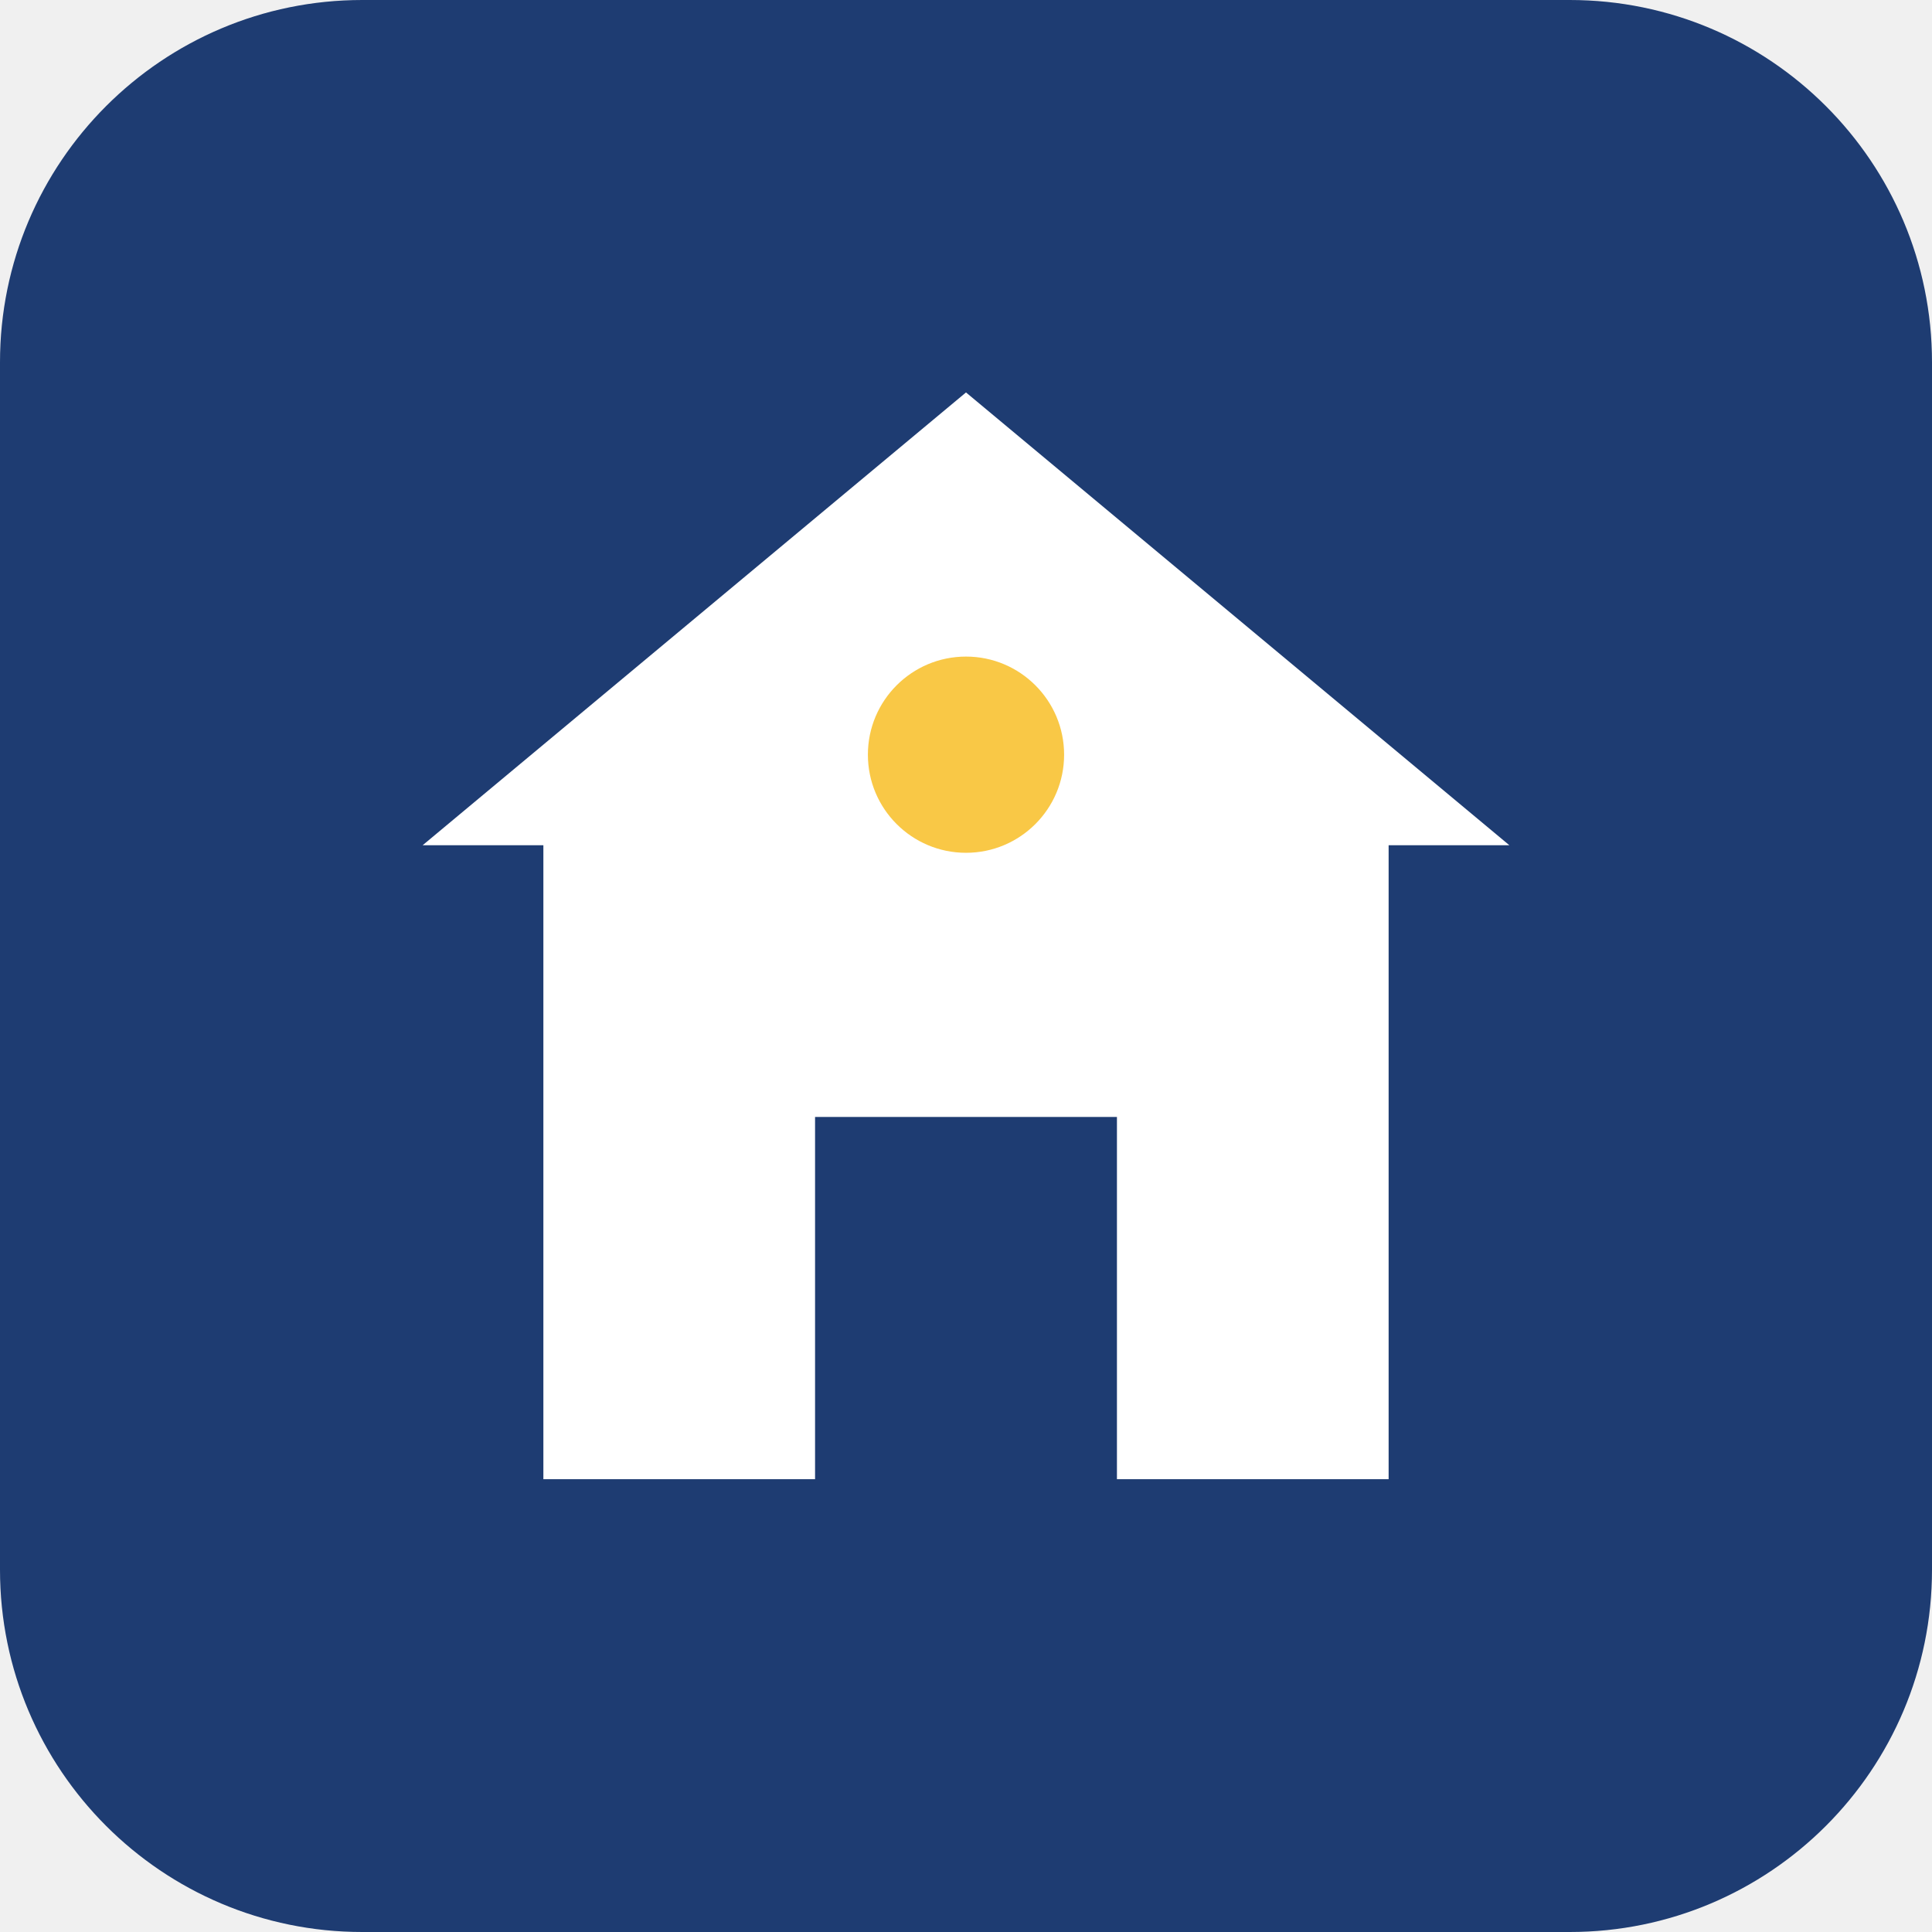
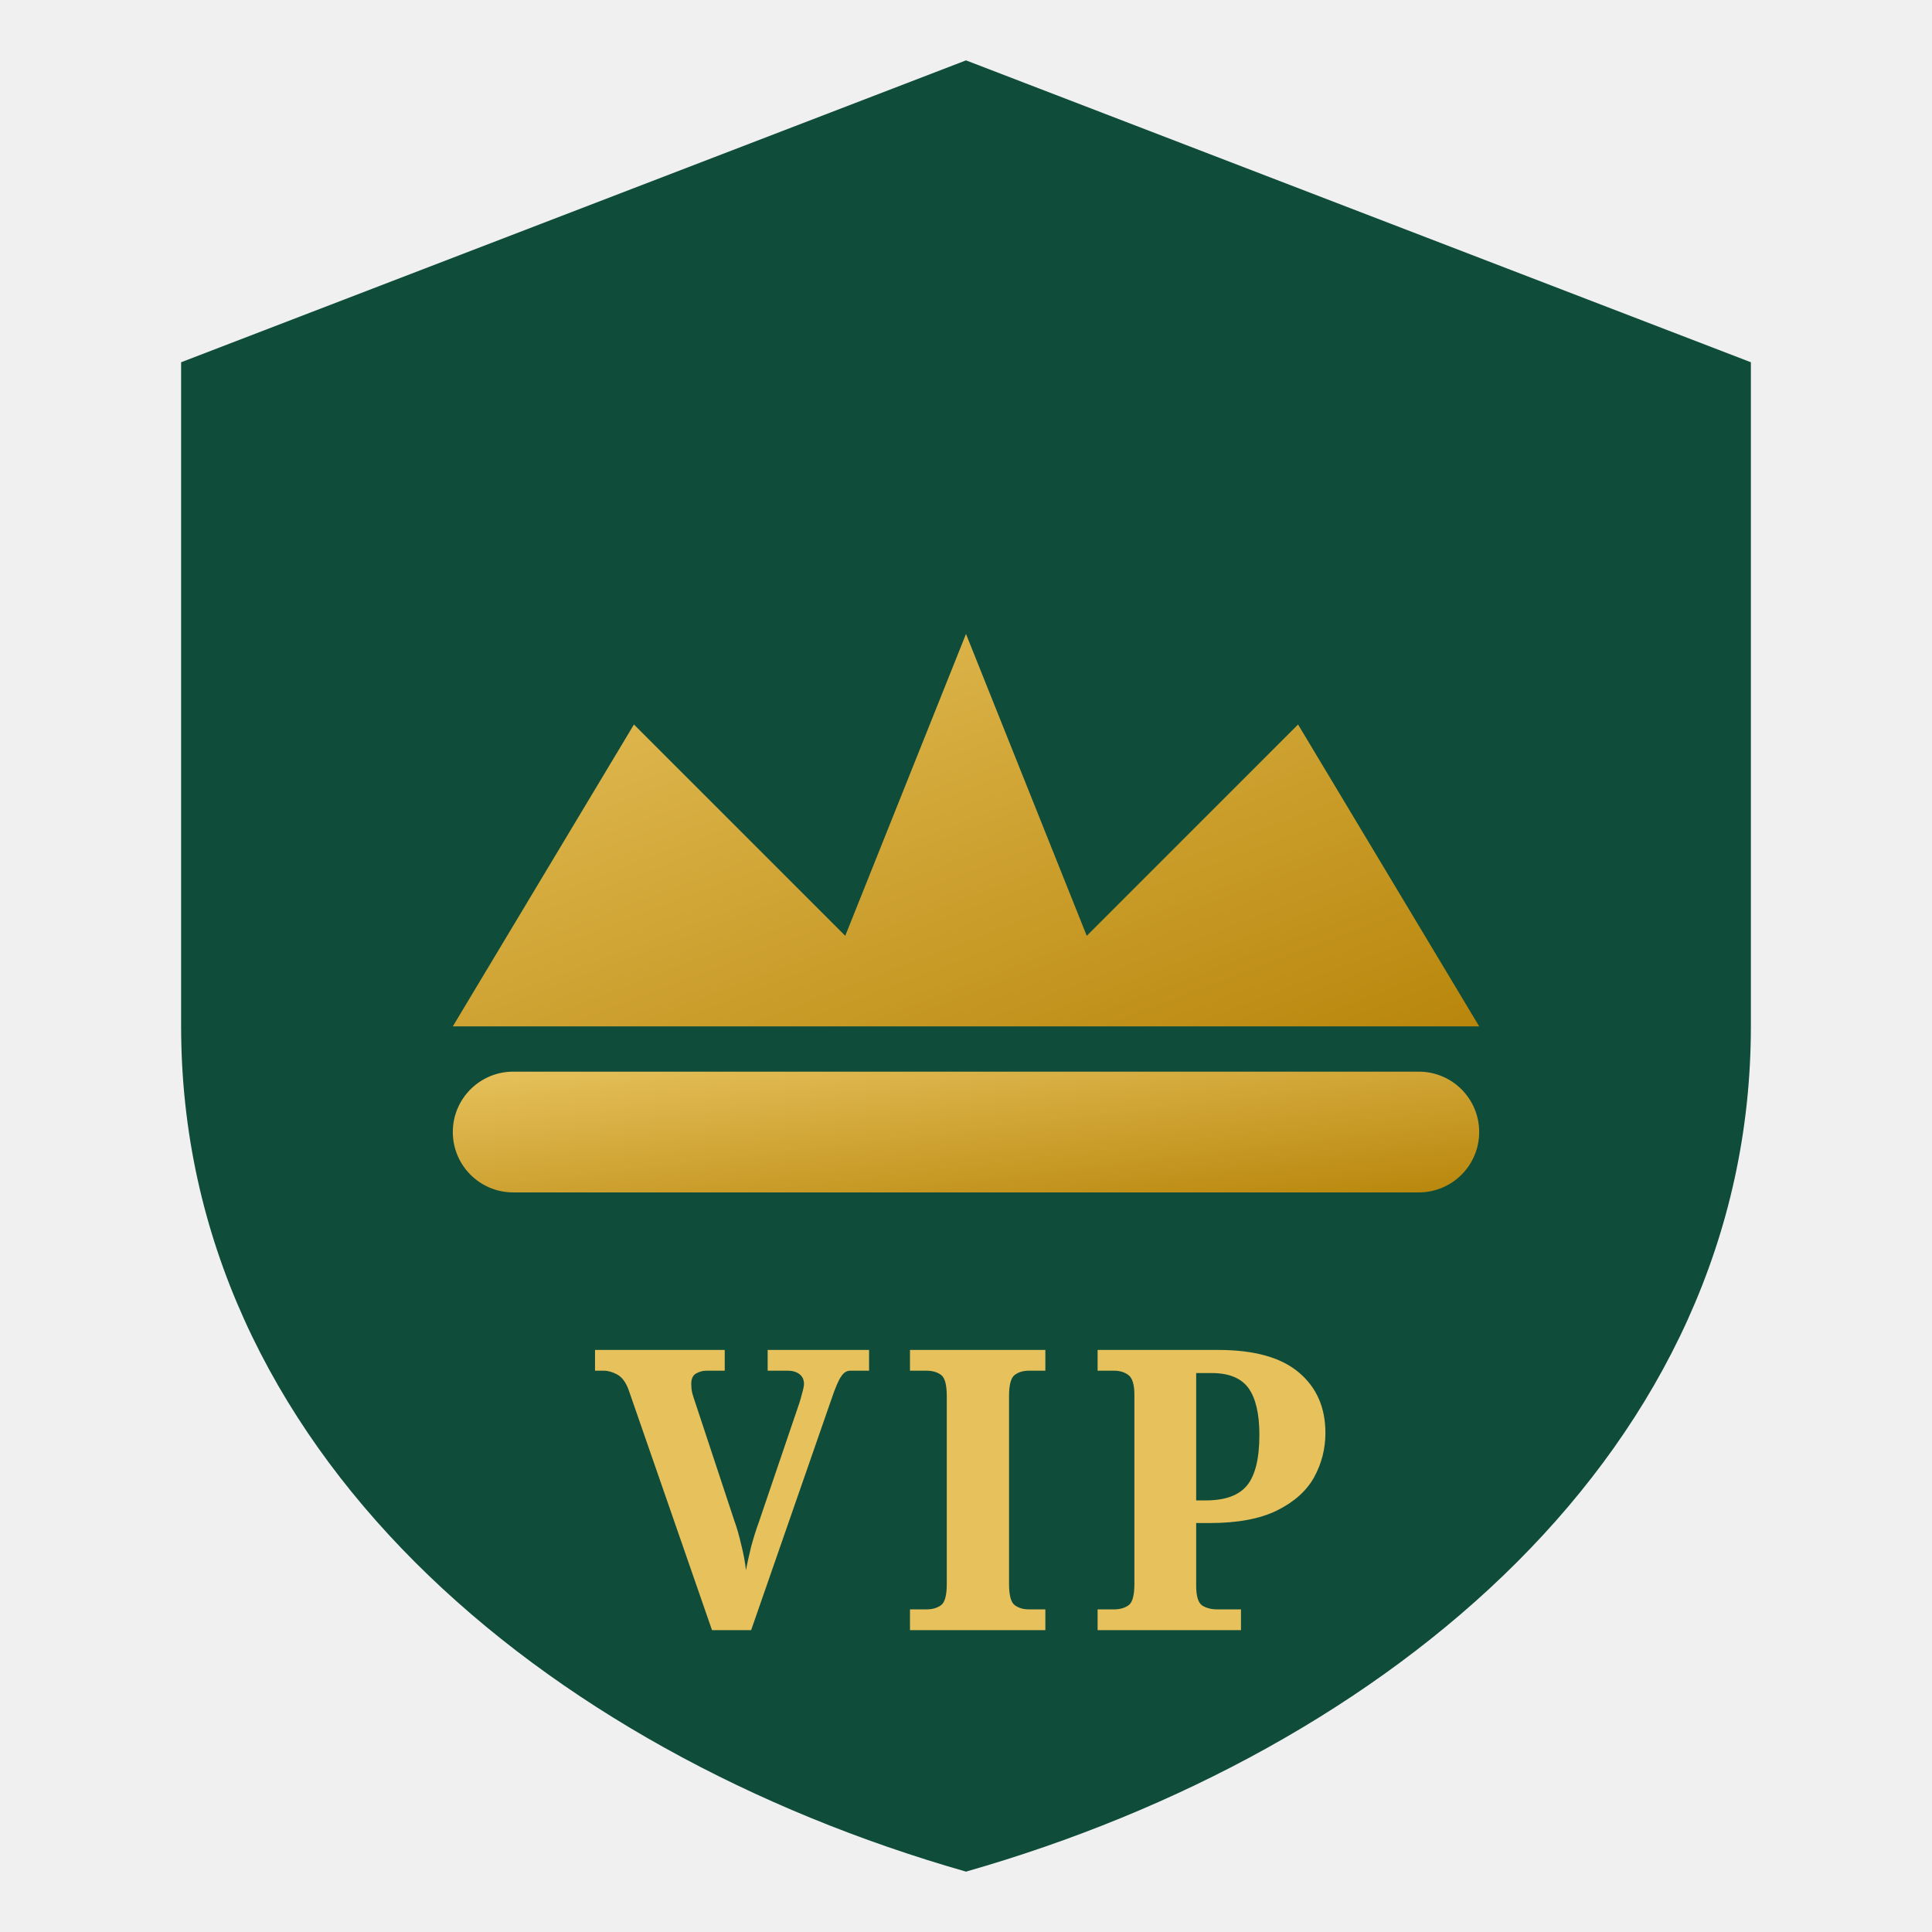
- <svg xmlns="http://www.w3.org/2000/svg" viewBox="0 0 512 512" width="512" height="512">
-   <rect width="512" height="512" rx="96" fill="#1e3c72" />
-   <path d="M256 104 L400 224 L368 224 L368 392 L296 392 L296 296 L216 296 L216 392 L144 392 L144 224 L112 224 Z" fill="#fff" />
-   <circle cx="256" cy="200" r="26" fill="#f9c846" />
+ <svg xmlns="http://www.w3.org/2000/svg" viewBox="0 0 64 64" role="img" aria-label="Bookin VIP">
+   <defs>
+     <linearGradient id="or2" x1="0" y1="0" x2="1" y2="1">
+       <stop offset="0" stop-color="#e6c15c" />
+       <stop offset="1" stop-color="#b8860b" />
+     </linearGradient>
+   </defs>
+   <path d="M32 2 L58 12 V34 C58 48 46 58 32 62 C18 58 6 48 6 34 V12 Z" fill="#0f4c3a" />
+   <path d="M15 34 L21 24 L28 31 L32 21 L36 31 L43 24 L49 34 Z" fill="url(#or2)" />
+   <rect x="15" y="35.5" width="34" height="4" rx="2" fill="url(#or2)" />
+   <text x="32" y="54" text-anchor="middle" font-family="Georgia, serif" font-size="13" font-weight="800" fill="#e6c15c" letter-spacing="1">VIP</text>
</svg>
